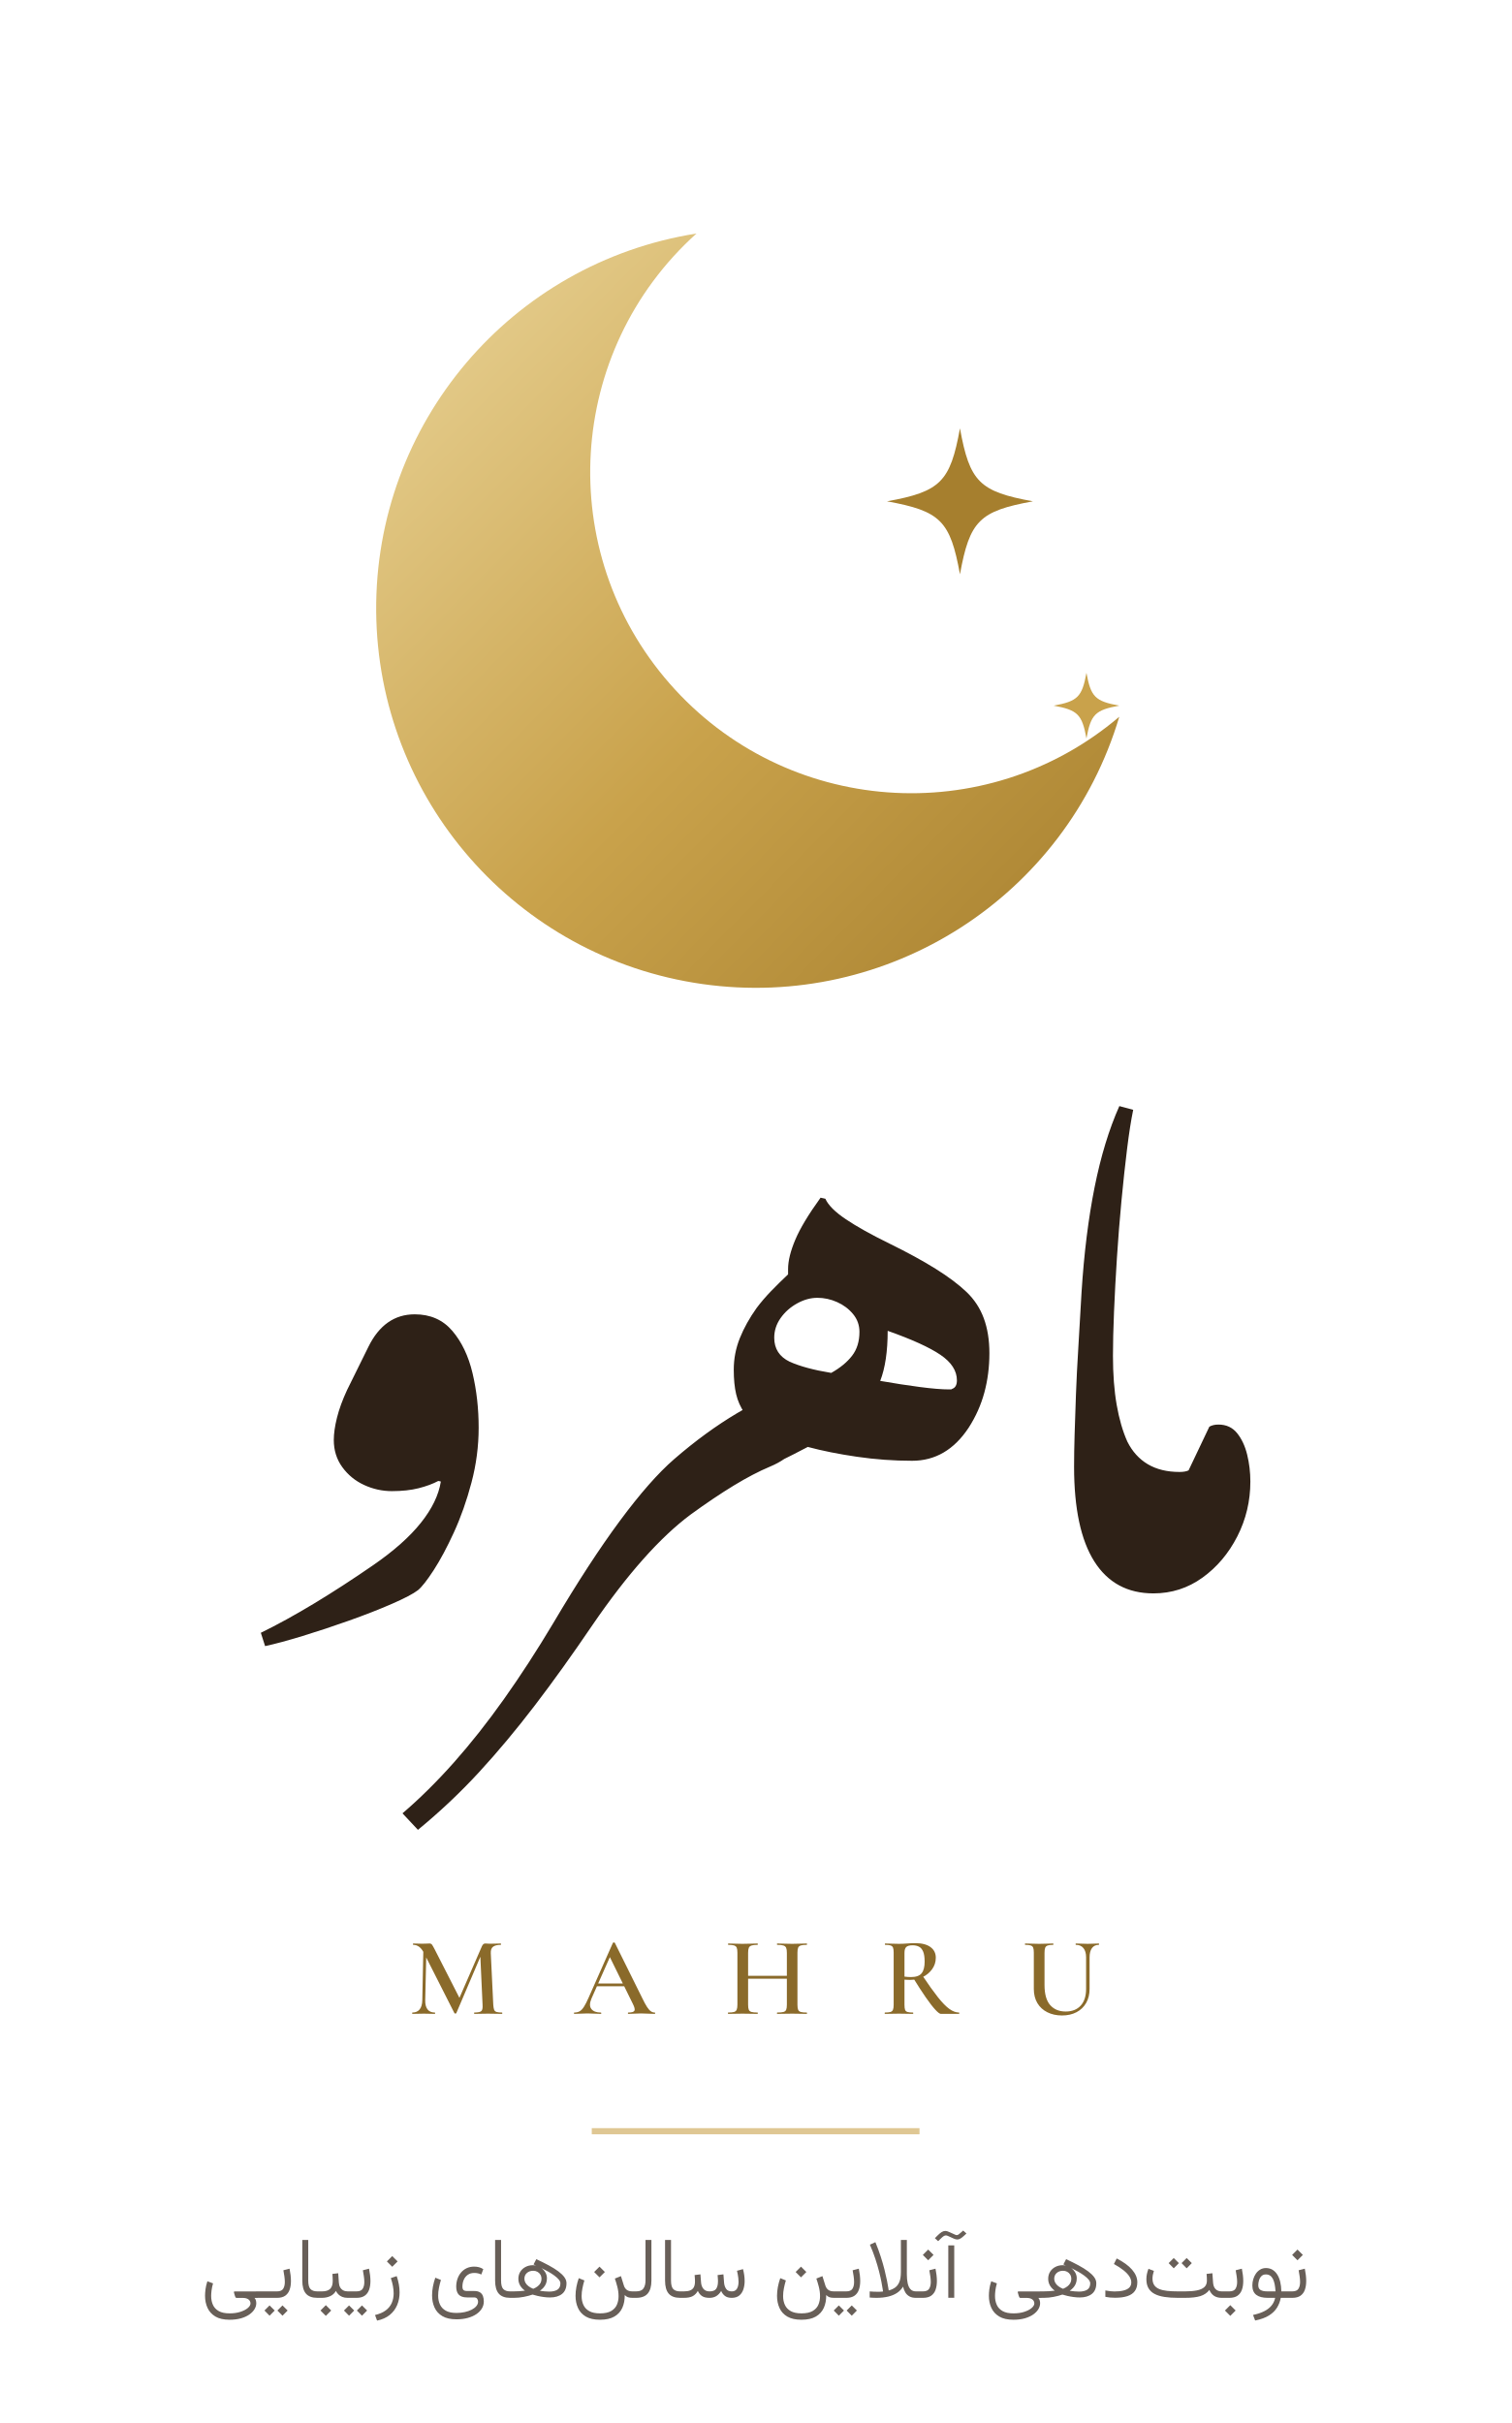
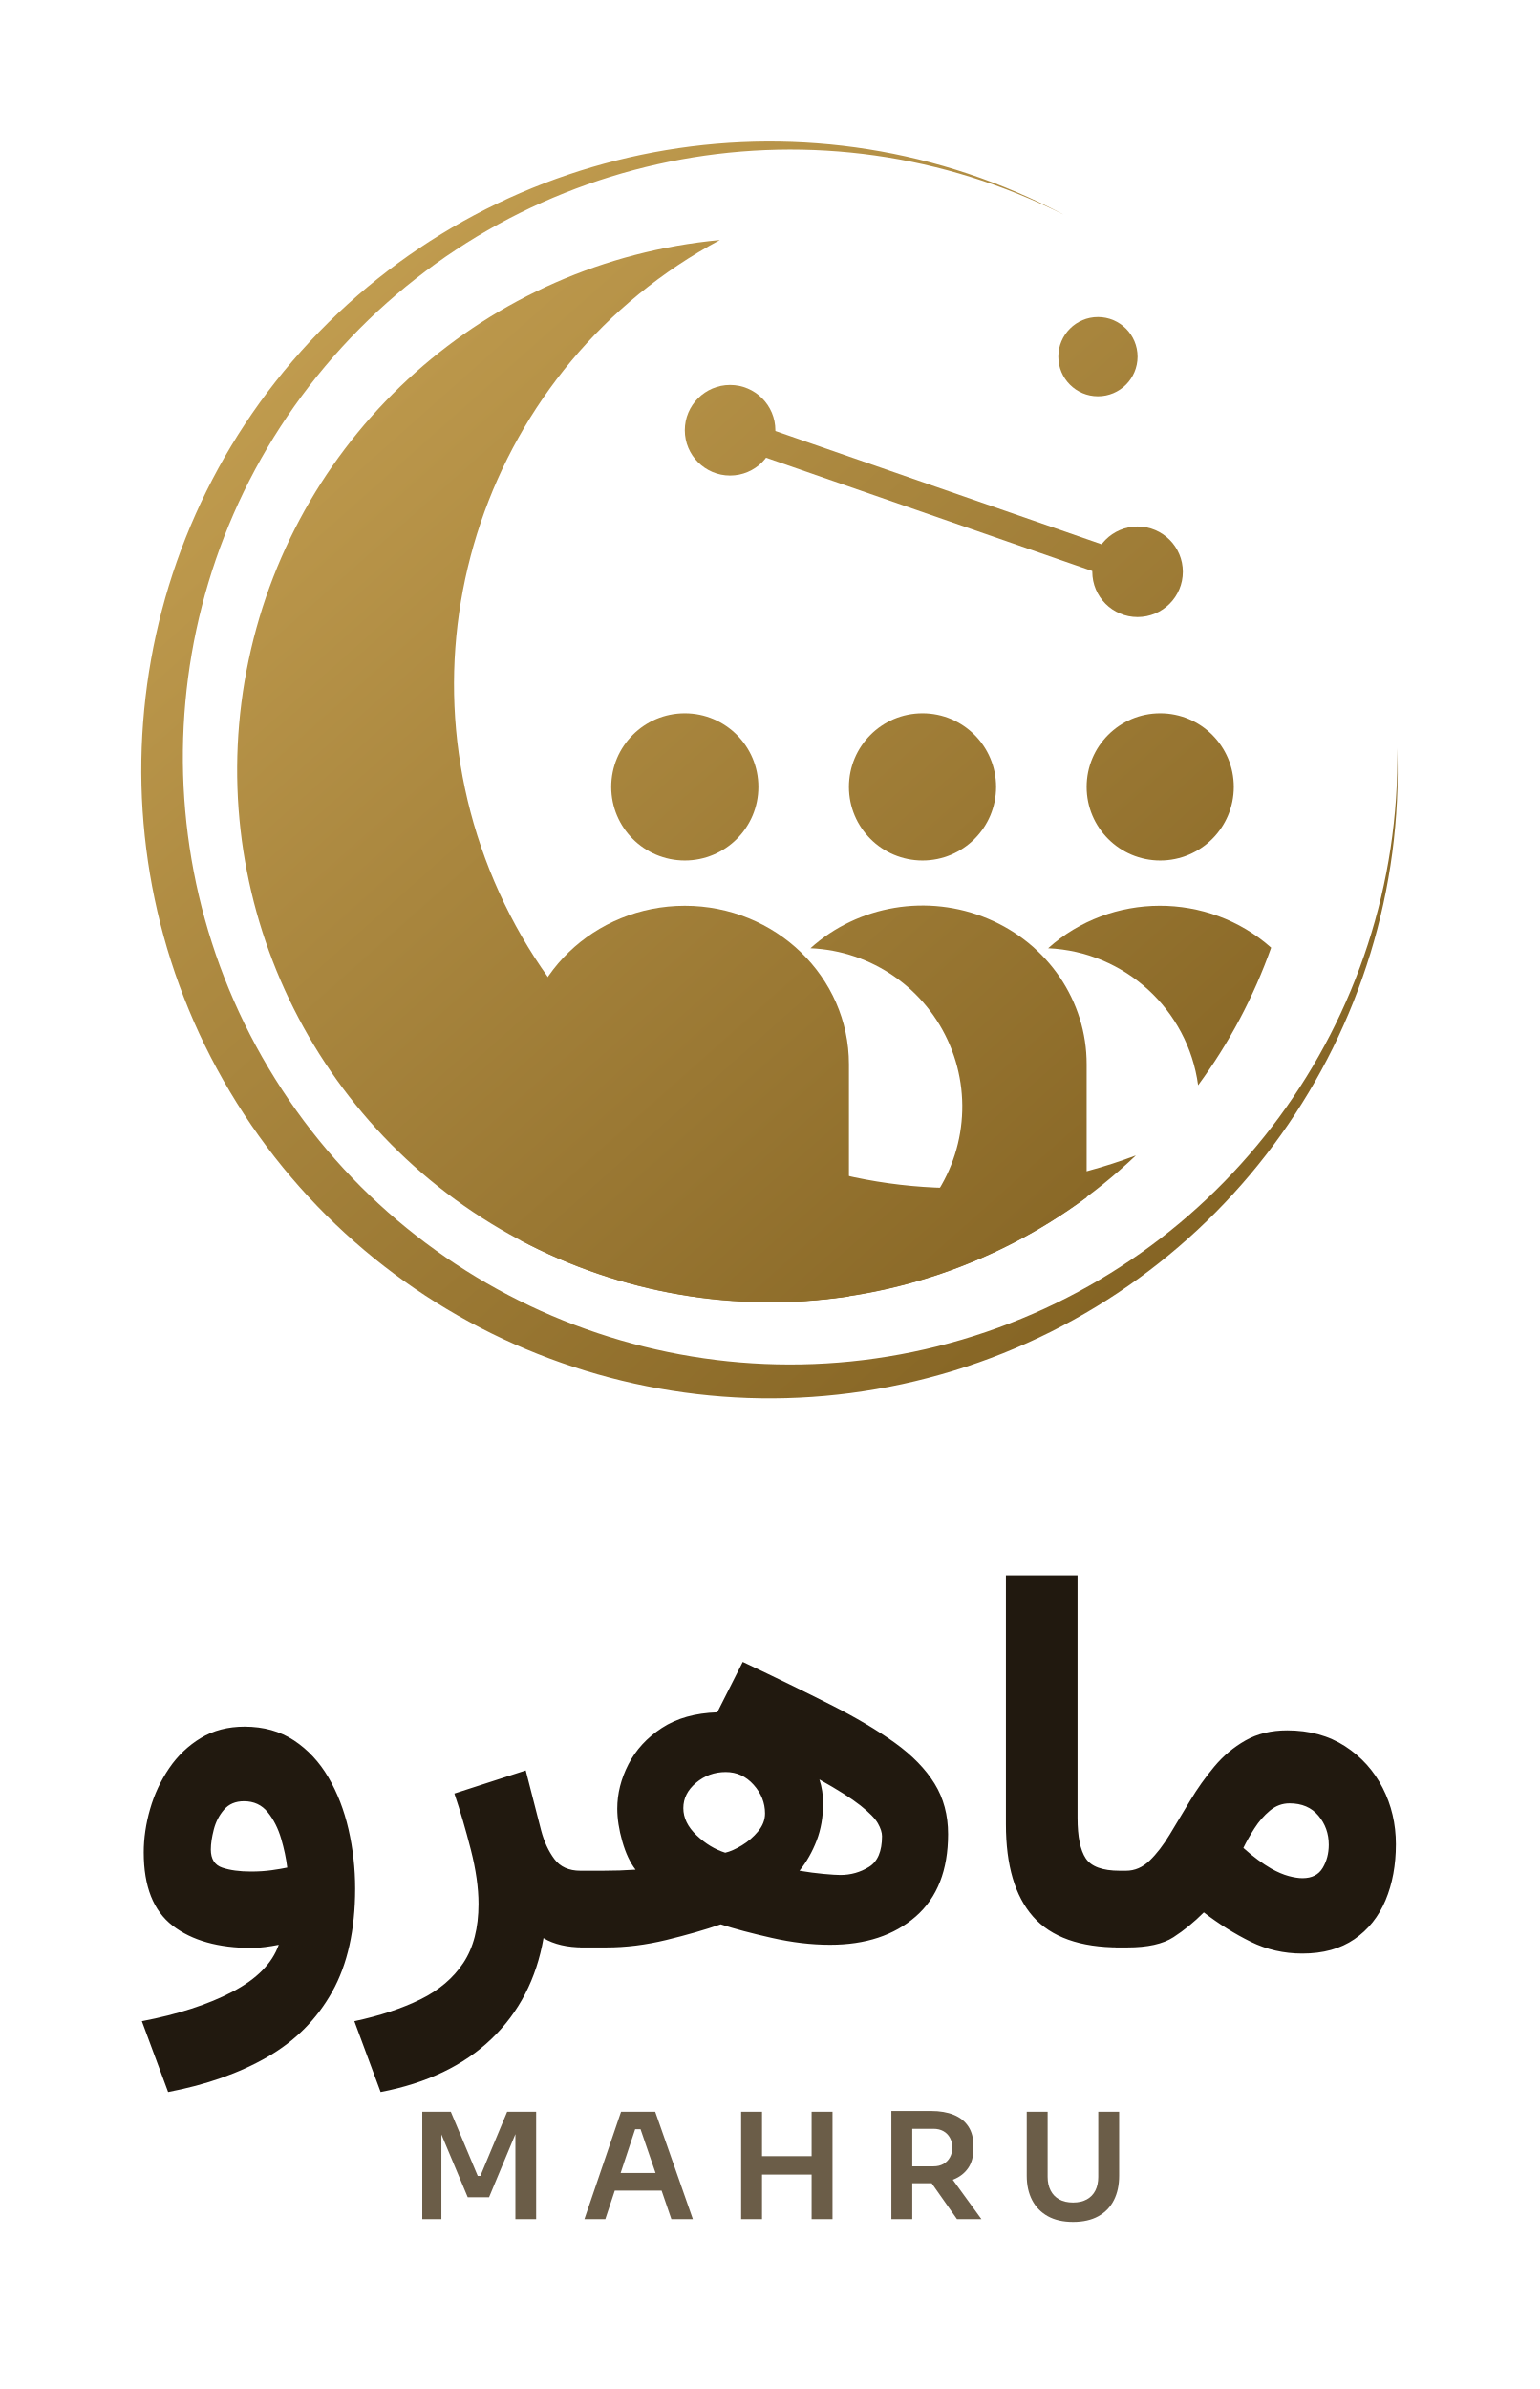
- <svg xmlns="http://www.w3.org/2000/svg" viewBox="0 0 295.03 473.17" width="295" height="473" role="img" aria-label="ماهرو">
+ <svg xmlns="http://www.w3.org/2000/svg" viewBox="0 0 272 422" width="272" height="422" role="img" aria-label="ماهرو">
  <defs>
-     <linearGradient id="mahru-gold" x1="0" y1="0" x2="1" y2="1">
-       <stop offset="0" stop-color="#EBD69B" />
-       <stop offset="0.55" stop-color="#C9A24B" />
-       <stop offset="1" stop-color="#A67F2E" />
+     <linearGradient id="mahru-gold" gradientUnits="userSpaceOnUse" x1="160" y1="145" x2="360" y2="370">
+       <stop offset="0" stop-color="#C9A455" />
+       <stop offset="1" stop-color="#7A5A1C" />
    </linearGradient>
  </defs>
-   <g transform="translate(52.52 20) scale(0.95)">
-     <path d="M87.835 26.954 A78.000 78.000 0 1 0 174.749 126.284 A66.000 66.000 0 0 1 87.835 26.954 Z" fill="url(#mahru-gold)" />
-     <path d="M142.000 67.000 C144.000 78.000 146.000 80.000 157.000 82.000 C146.000 84.000 144.000 86.000 142.000 97.000 C140.000 86.000 138.000 84.000 127.000 82.000 C138.000 80.000 140.000 78.000 142.000 67.000 Z" fill="#A67F2E" />
-     <path d="M168.000 117.250 C168.900 122.200 169.800 123.100 174.750 124.000 C169.800 124.900 168.900 125.800 168.000 130.750 C167.100 125.800 166.200 124.900 161.250 124.000 C166.200 123.100 167.100 122.200 168.000 117.250 Z" fill="#C9A24B" />
+   <g transform="translate(-120.00 -120.00)">
+     <g id="crescent" fill="url(#mahru-gold)">
+       <path id="crescent-outer" d="M308.1 158A111 111 0 1 0 366.9 252.1A107.3 107.3 0 1 1 308.1 158Z" />
+       <path id="crescent-inner" d="M247.2 162.4A94 94 0 1 0 320.7 324.1A89 89 0 0 1 247.2 162.4Z" />
+     </g>
+     <g id="figures" fill="url(#mahru-gold)">
+       <g id="heads">
+         <circle cx="241" cy="259" r="13" />
+         <circle cx="283" cy="259" r="13" />
+         <circle cx="325" cy="259" r="13" />
+       </g>
+       <g id="shoulders">
+         <path d="M212 308A29 28 0 0 1 270 308V349A94 94 0 0 1 212 339.1Z" />
+         <path d="M263.2 287.5A29 28 0 0 1 312 308V331.5A94 94 0 0 1 254 350V342.3A28 28 0 1 0 263.2 287.5Z" />
+         <path d="M305.2 287.5A29 28 0 0 1 344.6 287.4A94 94 0 0 1 331.7 311.7A28 28 0 0 0 305.2 287.5Z" />
+       </g>
+     </g>
+     <g id="constellation">
+       <line id="constellation-link" x1="249" y1="196" x2="321" y2="221" stroke="url(#mahru-gold)" stroke-width="5" stroke-linecap="round" />
+       <g id="stars" fill="url(#mahru-gold)">
+         <circle cx="249" cy="196" r="8" />
+         <circle cx="321" cy="221" r="8" />
+         <circle cx="314" cy="183" r="7" />
+       </g>
+     </g>
  </g>
-   <path transform="translate(49.96 311.16)" d="M1.768 10.296 0.936 7.696Q5.824 5.304 11.336 1.976Q16.848 -1.352 22.88 -5.512Q28.912 -9.672 32.188 -13.78Q35.464 -17.888 36.088 -21.84Q35.984 -21.84 35.88 -21.892Q35.776 -21.944 35.568 -21.944Q34.008 -21.112 31.772 -20.54Q29.536 -19.968 26.52 -19.968Q23.712 -19.968 21.112 -21.164Q18.512 -22.36 16.848 -24.648Q15.184 -26.936 15.184 -29.952Q15.184 -31.824 15.808 -34.32Q16.432 -36.816 17.784 -39.728L21.944 -48.152Q25.064 -54.496 30.992 -54.496Q35.568 -54.496 38.324 -51.272Q41.08 -48.048 42.276 -43.004Q43.472 -37.96 43.472 -32.344Q43.472 -26.936 42.068 -21.632Q40.664 -16.328 38.636 -11.908Q36.608 -7.488 34.684 -4.524Q32.76 -1.56 31.616 -0.624Q30.264 0.416 26.572 2.028Q22.88 3.64 18.2 5.304Q13.52 6.968 9.1 8.32Q4.68 9.672 1.768 10.296ZM31.616 46.176 28.6 42.952Q33.696 38.584 38.636 33.02Q43.576 27.456 48.412 20.644Q53.248 13.832 58.032 5.824Q65.104 -6.136 71.032 -14.144Q76.96 -22.152 81.64 -26.208Q84.76 -28.912 87.828 -31.148Q90.896 -33.384 93.964 -35.204Q97.032 -37.024 100.048 -38.376Q100.568 -38.272 101.192 -38.168Q101.816 -38.064 102.336 -37.856Q104.208 -37.856 105.508 -36.816Q106.808 -35.776 106.808 -32.76Q106.808 -30.16 105.196 -28.132Q103.584 -26.104 100.36 -24.752Q97.136 -23.4 93.288 -21.06Q89.44 -18.72 84.864 -15.392Q75.92 -8.736 65.728 6.136Q59.8 14.872 54.392 21.944Q48.984 29.016 43.524 34.944Q38.064 40.872 31.616 46.176ZM95.888 -24.232Q93.704 -24.232 92.612 -25.532Q91.52 -26.832 91.52 -28.288Q91.52 -30.68 92.768 -32.448Q94.016 -34.216 95.368 -35.256Q94.224 -36.92 93.756 -38.896Q93.288 -40.872 93.288 -43.68Q93.288 -46.904 94.484 -49.868Q95.68 -52.832 97.76 -55.744Q99.008 -57.408 100.568 -59.02Q102.128 -60.632 103.896 -62.296Q103.896 -62.504 103.896 -62.816Q103.896 -63.128 103.896 -63.336Q103.896 -65.728 105.3 -69.056Q106.704 -72.384 110.24 -77.272L111.176 -77.064Q112.008 -75.192 115.18 -73.06Q118.352 -70.928 123.656 -68.328Q128.96 -65.728 132.704 -63.388Q136.448 -61.048 138.736 -58.864Q141.024 -56.68 142.116 -53.716Q143.208 -50.752 143.208 -46.904Q143.208 -42.848 142.22 -39.208Q141.232 -35.568 139.152 -32.344Q134.888 -25.896 128.128 -25.896Q122.72 -25.896 117.364 -26.676Q112.008 -27.456 107.744 -28.6Q106.392 -27.872 105.04 -27.196Q103.688 -26.52 102.232 -25.792Q101.192 -25.272 99.528 -24.752Q97.864 -24.232 95.888 -24.232ZM112.32 -43.056Q114.92 -44.512 116.376 -46.384Q117.832 -48.256 117.832 -51.064Q117.832 -53.04 116.584 -54.548Q115.336 -56.056 113.464 -56.888Q111.592 -57.72 109.616 -57.72Q107.64 -57.72 105.664 -56.628Q103.688 -55.536 102.44 -53.768Q101.192 -52.0 101.192 -49.92Q101.192 -46.696 104.208 -45.24Q107.224 -43.888 112.32 -43.056ZM135.304 -39.832Q135.512 -39.832 135.668 -39.832Q135.824 -39.832 135.928 -39.936Q136.864 -40.248 136.864 -41.6Q136.864 -44.408 133.64 -46.592Q130.416 -48.776 123.344 -51.272Q123.344 -45.24 121.888 -41.496Q126.048 -40.768 129.636 -40.3Q133.224 -39.832 135.304 -39.832ZM175.24 0.0Q167.648 0.0 163.696 -6.24Q159.744 -12.48 159.744 -24.752Q159.744 -27.56 159.848 -31.044Q159.952 -34.528 160.108 -38.792Q160.264 -43.056 160.576 -48.048Q160.888 -53.04 161.2 -58.76Q161.928 -70.2 163.748 -79.3Q165.568 -88.4 168.584 -95.16L171.288 -94.432Q170.664 -91.416 170.092 -86.788Q169.52 -82.16 169.0 -76.7Q168.48 -71.24 168.116 -65.624Q167.752 -60.008 167.544 -55.016Q167.336 -50.024 167.336 -46.384Q167.336 -40.976 168.064 -36.816Q168.792 -32.656 170.144 -29.64Q171.6 -26.728 174.148 -25.22Q176.696 -23.712 180.336 -23.712Q182.832 -23.712 183.872 -21.008Q184.912 -18.304 184.912 -13.312Q184.912 -8.528 183.56 -5.564Q182.208 -2.6 179.972 -1.3Q177.736 0.0 175.24 0.0ZM175.24 0.0Q173.056 0.0 171.808 -2.496Q170.56 -4.992 170.56 -10.504Q170.56 -16.328 173.004 -20.02Q175.448 -23.712 180.336 -23.712Q181.48 -23.712 182.104 -24.024L186.16 -32.552Q186.888 -32.968 187.928 -32.968Q190.216 -32.968 191.568 -31.304Q192.92 -29.64 193.544 -27.092Q194.168 -24.544 194.168 -21.84Q194.168 -16.12 191.62 -11.128Q189.072 -6.136 184.808 -3.068Q180.544 0.0 175.24 0.0Z" fill="#2E2117" />
-   <path transform="translate(79.83 393.28)" d="M2.596 -2.662 2.816 -13.244 3.41 -13.2 3.168 -2.662Q3.146 -1.496 3.619 -0.88Q4.092 -0.264 5.038 -0.264Q5.104 -0.264 5.104 -0.132Q5.104 0.0 5.038 0.0Q4.554 0.0 4.048 -0.022Q3.542 -0.044 2.904 -0.044Q2.244 -0.044 1.705 -0.022Q1.166 0.0 0.682 0.0Q0.616 0.0 0.616 -0.132Q0.616 -0.264 0.682 -0.264Q1.584 -0.264 2.079 -0.88Q2.574 -1.496 2.596 -2.662ZM18.172 -0.264Q18.216 -0.264 18.216 -0.132Q18.216 0.0 18.172 0.0Q17.6 0.0 16.896 -0.022Q16.192 -0.044 15.422 -0.044Q14.652 -0.044 13.981 -0.022Q13.31 0.0 12.76 0.0Q12.716 0.0 12.716 -0.132Q12.716 -0.264 12.76 -0.264Q13.816 -0.264 14.124 -0.55Q14.432 -0.836 14.366 -1.782L13.904 -11.836L14.872 -13.354L9.24 -0.154Q9.218 -0.066 9.064 -0.066Q8.91 -0.066 8.866 -0.154L2.904 -11.924Q2.112 -13.486 0.836 -13.486Q0.77 -13.486 0.77 -13.618Q0.77 -13.75 0.836 -13.75Q1.254 -13.75 1.727 -13.728Q2.2 -13.706 2.53 -13.706Q3.014 -13.706 3.399 -13.728Q3.784 -13.75 4.004 -13.75Q4.312 -13.75 4.477 -13.541Q4.642 -13.332 5.016 -12.606L9.966 -2.904L9.02 -1.232L14.234 -13.2Q14.366 -13.486 14.52 -13.618Q14.674 -13.75 14.894 -13.75Q15.092 -13.75 15.323 -13.728Q15.554 -13.706 15.884 -13.706Q16.544 -13.706 17.006 -13.728Q17.468 -13.75 17.908 -13.75Q17.974 -13.75 17.974 -13.618Q17.974 -13.486 17.908 -13.486Q16.896 -13.486 16.412 -13.112Q15.928 -12.738 15.972 -11.836L16.456 -1.782Q16.5 -1.144 16.621 -0.814Q16.742 -0.484 17.105 -0.374Q17.468 -0.264 18.172 -0.264ZM36.278 -5.39 36.564 -5.94H42.724L42.878 -5.39ZM47.982 -0.264Q48.07 -0.264 48.07 -0.132Q48.07 0.0 47.982 0.0Q47.322 0.0 46.629 -0.044Q45.936 -0.088 45.298 -0.088Q44.572 -0.088 44.033 -0.044Q43.494 0.0 42.834 0.0Q42.746 0.0 42.746 -0.132Q42.746 -0.264 42.834 -0.264Q43.824 -0.264 44.022 -0.616Q44.22 -0.968 43.692 -2.002L39.094 -11.352L39.996 -12.826L35.64 -3.014Q35.068 -1.672 35.607 -0.968Q36.146 -0.264 37.444 -0.264Q37.554 -0.264 37.554 -0.132Q37.554 0.0 37.444 0.0Q36.784 0.0 36.234 -0.044Q35.684 -0.088 34.848 -0.088Q34.012 -0.088 33.517 -0.044Q33.022 0.0 32.296 0.0Q32.208 0.0 32.208 -0.132Q32.208 -0.264 32.296 -0.264Q32.89 -0.264 33.319 -0.506Q33.748 -0.748 34.166 -1.397Q34.584 -2.046 35.09 -3.212L39.82 -13.882Q39.864 -13.948 40.018 -13.948Q40.172 -13.948 40.194 -13.882L45.584 -3.014Q46.09 -1.958 46.486 -1.353Q46.882 -0.748 47.234 -0.506Q47.586 -0.264 47.982 -0.264ZM73.788 -11.924Q73.788 -12.562 73.656 -12.892Q73.524 -13.222 73.128 -13.354Q72.732 -13.486 71.918 -13.486Q71.852 -13.486 71.852 -13.618Q71.852 -13.75 71.918 -13.75Q72.468 -13.75 73.183 -13.717Q73.898 -13.684 74.844 -13.684Q75.614 -13.684 76.362 -13.717Q77.11 -13.75 77.66 -13.75Q77.726 -13.75 77.726 -13.618Q77.726 -13.486 77.66 -13.486Q76.89 -13.486 76.505 -13.365Q76.12 -13.244 75.988 -12.925Q75.856 -12.606 75.856 -11.968V-1.782Q75.856 -1.144 75.988 -0.814Q76.12 -0.484 76.505 -0.374Q76.89 -0.264 77.66 -0.264Q77.726 -0.264 77.726 -0.132Q77.726 0.0 77.66 0.0Q77.11 0.0 76.362 -0.022Q75.614 -0.044 74.844 -0.044Q73.898 -0.044 73.183 -0.022Q72.468 0.0 71.918 0.0Q71.852 0.0 71.852 -0.132Q71.852 -0.264 71.918 -0.264Q72.732 -0.264 73.128 -0.374Q73.524 -0.484 73.656 -0.814Q73.788 -1.144 73.788 -1.782ZM65.098 -6.864V-7.436H74.734V-6.864ZM64.13 -1.782V-11.968Q64.13 -12.606 63.998 -12.925Q63.866 -13.244 63.492 -13.365Q63.118 -13.486 62.348 -13.486Q62.304 -13.486 62.304 -13.618Q62.304 -13.75 62.348 -13.75Q62.92 -13.75 63.624 -13.717Q64.328 -13.684 65.098 -13.684Q66.044 -13.684 66.77 -13.717Q67.496 -13.75 68.068 -13.75Q68.112 -13.75 68.112 -13.618Q68.112 -13.486 68.068 -13.486Q67.276 -13.486 66.88 -13.354Q66.484 -13.222 66.352 -12.892Q66.22 -12.562 66.22 -11.924V-1.782Q66.22 -1.144 66.352 -0.814Q66.484 -0.484 66.891 -0.374Q67.298 -0.264 68.068 -0.264Q68.112 -0.264 68.112 -0.132Q68.112 0.0 68.068 0.0Q67.474 0.0 66.759 -0.022Q66.044 -0.044 65.098 -0.044Q64.328 -0.044 63.602 -0.022Q62.876 0.0 62.326 0.0Q62.282 0.0 62.282 -0.132Q62.282 -0.264 62.326 -0.264Q63.096 -0.264 63.47 -0.374Q63.844 -0.484 63.987 -0.814Q64.13 -1.144 64.13 -1.782ZM103.862 0.0Q103.532 0.0 102.762 -0.836Q101.992 -1.672 100.903 -3.245Q99.814 -4.818 98.472 -6.996L100.232 -7.524Q102.014 -4.862 103.279 -3.267Q104.544 -1.672 105.523 -0.968Q106.502 -0.264 107.404 -0.264Q107.448 -0.264 107.448 -0.132Q107.448 0.0 107.404 0.0Q106.018 0.0 105.149 0.0Q104.28 0.0 103.862 0.0ZM98.868 -13.816Q100.782 -13.816 101.827 -13.057Q102.872 -12.298 102.872 -10.978Q102.872 -9.724 102.157 -8.734Q101.442 -7.744 100.309 -7.194Q99.176 -6.644 97.878 -6.644Q97.614 -6.644 97.306 -6.655Q96.998 -6.666 96.756 -6.688V-1.782Q96.756 -1.144 96.866 -0.814Q96.976 -0.484 97.339 -0.374Q97.702 -0.264 98.406 -0.264Q98.472 -0.264 98.472 -0.132Q98.472 0.0 98.406 0.0Q97.856 0.0 97.174 -0.022Q96.492 -0.044 95.678 -0.044Q94.908 -0.044 94.204 -0.022Q93.5 0.0 92.95 0.0Q92.884 0.0 92.884 -0.132Q92.884 -0.264 92.95 -0.264Q93.676 -0.264 94.028 -0.374Q94.38 -0.484 94.512 -0.814Q94.644 -1.144 94.644 -1.782V-11.968Q94.644 -12.606 94.523 -12.925Q94.402 -13.244 94.05 -13.365Q93.698 -13.486 92.972 -13.486Q92.928 -13.486 92.928 -13.618Q92.928 -13.75 92.972 -13.75Q93.522 -13.75 94.215 -13.717Q94.908 -13.684 95.678 -13.684Q96.382 -13.684 97.262 -13.75Q98.142 -13.816 98.868 -13.816ZM100.694 -10.208Q100.694 -11.484 100.397 -12.177Q100.1 -12.87 99.572 -13.134Q99.044 -13.398 98.34 -13.398Q97.482 -13.398 97.119 -13.079Q96.756 -12.76 96.756 -11.924V-7.282Q97.064 -7.238 97.416 -7.216Q97.768 -7.194 98.032 -7.194Q99.506 -7.194 100.1 -7.931Q100.694 -8.668 100.694 -10.208ZM132.22 -11.066Q132.22 -12.21 131.703 -12.848Q131.186 -13.486 130.218 -13.486Q130.174 -13.486 130.174 -13.618Q130.174 -13.75 130.218 -13.75Q130.768 -13.75 131.329 -13.717Q131.89 -13.684 132.55 -13.684Q133.122 -13.684 133.683 -13.717Q134.244 -13.75 134.706 -13.75Q134.75 -13.75 134.75 -13.618Q134.75 -13.486 134.706 -13.486Q133.826 -13.486 133.364 -12.848Q132.902 -12.21 132.902 -11.066V-4.906Q132.902 -3.3 132.231 -2.134Q131.56 -0.968 130.35 -0.33Q129.14 0.308 127.512 0.308Q125.906 0.308 124.652 -0.319Q123.398 -0.946 122.705 -2.112Q122.012 -3.278 122.012 -4.884V-11.968Q122.012 -12.606 121.891 -12.925Q121.77 -13.244 121.407 -13.365Q121.044 -13.486 120.34 -13.486Q120.274 -13.486 120.274 -13.618Q120.274 -13.75 120.34 -13.75Q120.89 -13.75 121.583 -13.717Q122.276 -13.684 123.046 -13.684Q123.86 -13.684 124.542 -13.717Q125.224 -13.75 125.774 -13.75Q125.84 -13.75 125.84 -13.618Q125.84 -13.486 125.774 -13.486Q125.048 -13.486 124.696 -13.354Q124.344 -13.222 124.223 -12.892Q124.102 -12.562 124.102 -11.924V-5.654Q124.102 -2.97 125.213 -1.716Q126.324 -0.462 128.238 -0.462Q130.108 -0.462 131.164 -1.617Q132.22 -2.772 132.22 -4.884Z" fill="#8A6A2A" />
-   <rect x="115.52" y="415.59" width="64" height="1.2" fill="#C9A24B" opacity="0.6" />
-   <path transform="translate(39.13 448.73)" d="M5.661 4.275Q6.931 4.275 7.906 3.993Q8.882 3.71 9.542 3.241Q10.202 2.772 10.538 2.204Q10.874 1.635 10.874 1.071Q10.874 0.789 10.808 0.523Q10.741 0.257 10.534 0.008H11.14V-1.253H6.674Q6.583 -1.253 6.537 -1.204Q6.491 -1.154 6.508 -1.087L6.699 -0.407Q6.749 -0.216 6.819 -0.104Q6.89 0.008 7.031 0.008H8.185Q8.957 0.008 9.351 0.307Q9.745 0.606 9.745 1.096Q9.745 1.527 9.23 1.976Q8.716 2.424 7.794 2.727Q6.873 3.03 5.661 3.03Q4.333 3.03 3.544 2.582Q2.756 2.133 2.411 1.365Q2.067 0.598 2.067 -0.365Q2.067 -0.822 2.142 -1.44Q2.216 -2.059 2.432 -2.831L1.328 -3.237Q1.046 -2.366 0.959 -1.66Q0.872 -0.955 0.872 -0.398Q0.872 0.905 1.357 1.963Q1.843 3.021 2.893 3.648Q3.943 4.275 5.661 4.275ZM10.808 -1.262V0.0H13.763V-1.262ZM15.996 1.478 15 2.474 15.996 3.486 17.0 2.474ZM13.472 1.478 12.476 2.474 13.472 3.486 14.477 2.474ZM14.933 0.0Q15.938 0.0 16.531 -0.419Q17.125 -0.838 17.386 -1.581Q17.647 -2.324 17.647 -3.295Q17.647 -3.843 17.573 -4.462Q17.498 -5.08 17.374 -5.694L16.17 -5.387Q16.278 -4.798 16.365 -4.2Q16.452 -3.603 16.452 -3.088Q16.452 -2.274 16.128 -1.768Q15.805 -1.262 14.917 -1.262H13.58V0.0ZM19.864 -11.306V-3.37Q19.864 -1.644 20.578 -0.822Q21.292 0.0 22.811 0.0H23.093V-1.262H22.811Q21.906 -1.262 21.466 -1.714Q21.026 -2.167 21.026 -3.37V-11.306ZM22.752 -1.262V0.0H23.151V-1.262ZM24.462 1.428 23.417 2.474 24.462 3.52 25.508 2.474ZM25.741 -4.673Q25.766 -4.358 25.786 -4.022Q25.807 -3.686 25.807 -3.312Q25.807 -2.241 25.297 -1.751Q24.786 -1.262 23.715 -1.262H22.927V0.0H23.715Q24.579 0.0 25.305 -0.328Q26.031 -0.656 26.43 -1.353Q26.604 -0.988 26.907 -0.681Q27.21 -0.374 27.658 -0.187Q28.106 0.0 28.721 0.0H28.986V-1.262H28.737Q28.231 -1.262 27.857 -1.461Q27.484 -1.66 27.26 -2.046Q27.036 -2.432 27.002 -2.997L26.878 -4.806ZM28.638 -1.262V0.0H29.302V-1.262ZM31.518 1.478 30.522 2.474 31.518 3.486 32.522 2.474ZM28.995 1.478 27.999 2.474 28.995 3.486 29.999 2.474ZM30.456 0.0Q31.46 0.0 32.053 -0.419Q32.647 -0.838 32.908 -1.581Q33.17 -2.324 33.17 -3.295Q33.17 -3.843 33.095 -4.462Q33.021 -5.08 32.896 -5.694L31.692 -5.387Q31.8 -4.798 31.887 -4.2Q31.975 -3.603 31.975 -3.088Q31.975 -2.274 31.651 -1.768Q31.327 -1.262 30.439 -1.262H29.103V0.0ZM37.428 -8.16 36.382 -7.114 37.428 -6.068 38.474 -7.114ZM34.465 4.441Q35.959 4.134 36.934 3.341Q37.91 2.548 38.387 1.411Q38.864 0.274 38.864 -1.079Q38.864 -1.834 38.719 -2.631Q38.574 -3.428 38.3 -4.242L37.154 -3.86Q37.42 -3.071 37.561 -2.32Q37.702 -1.569 37.702 -0.88Q37.702 0.158 37.329 1.004Q36.955 1.851 36.158 2.449Q35.361 3.046 34.066 3.354ZM49.979 4.192Q51.208 4.192 52.191 3.918Q53.175 3.644 53.872 3.167Q54.569 2.689 54.939 2.063Q55.308 1.436 55.308 0.714Q55.308 0.108 55.138 -0.353Q54.968 -0.813 54.557 -1.075Q54.146 -1.336 53.424 -1.336H52.046Q51.54 -1.336 51.336 -1.531Q51.133 -1.727 51.133 -2.2Q51.133 -2.938 51.403 -3.544Q51.672 -4.15 52.191 -4.507Q52.71 -4.864 53.457 -4.864Q53.822 -4.864 54.158 -4.79Q54.495 -4.715 54.818 -4.557L55.208 -5.603Q54.777 -5.885 54.329 -5.993Q53.88 -6.101 53.449 -6.101Q52.619 -6.101 51.967 -5.794Q51.315 -5.487 50.859 -4.943Q50.402 -4.399 50.162 -3.694Q49.921 -2.988 49.921 -2.2Q49.921 -1.727 50.029 -1.336Q50.137 -0.946 50.377 -0.668Q50.618 -0.39 51.025 -0.237Q51.432 -0.083 52.021 -0.083H53.366Q53.839 -0.083 54.013 0.174Q54.188 0.432 54.188 0.747Q54.188 1.204 53.855 1.606Q53.523 2.009 52.942 2.308Q52.361 2.606 51.598 2.777Q50.834 2.947 49.979 2.947Q48.667 2.947 47.883 2.507Q47.099 2.067 46.746 1.303Q46.393 0.54 46.393 -0.432Q46.393 -1.179 46.551 -1.963Q46.708 -2.748 46.933 -3.495L45.837 -3.935Q45.538 -3.088 45.372 -2.204Q45.206 -1.32 45.206 -0.481Q45.206 0.838 45.688 1.897Q46.169 2.955 47.219 3.573Q48.269 4.192 49.979 4.192ZM57.516 -11.306V-3.37Q57.516 -1.644 58.23 -0.822Q58.944 0.0 60.463 0.0H60.745V-1.262H60.463Q59.558 -1.262 59.118 -1.714Q58.678 -2.167 58.678 -3.37V-11.306ZM63.235 -3.71Q63.235 -4.424 63.721 -4.856Q64.207 -5.288 64.97 -5.288Q65.394 -5.288 65.759 -5.097Q66.124 -4.906 66.348 -4.549Q66.572 -4.192 66.572 -3.686Q66.572 -3.254 66.377 -2.893Q66.182 -2.532 65.825 -2.254Q65.468 -1.976 64.962 -1.768Q64.447 -1.967 64.057 -2.262Q63.667 -2.557 63.451 -2.93Q63.235 -3.304 63.235 -3.71ZM65.02 -6.524Q65.734 -6.217 66.477 -5.86Q67.22 -5.503 67.896 -5.117Q68.573 -4.731 69.108 -4.337Q69.644 -3.943 69.955 -3.561Q70.266 -3.179 70.266 -2.839Q70.266 -1.976 69.689 -1.598Q69.112 -1.22 68.083 -1.22Q67.66 -1.22 67.191 -1.266Q66.722 -1.312 66.257 -1.378Q66.672 -1.668 66.979 -2.013Q67.286 -2.357 67.46 -2.802Q67.635 -3.246 67.635 -3.818Q67.635 -4.507 67.253 -5.084Q66.871 -5.661 66.24 -6.018Q65.609 -6.375 64.887 -6.375Q64.115 -6.375 63.472 -6.047Q62.829 -5.719 62.443 -5.117Q62.057 -4.516 62.057 -3.694Q62.057 -3.229 62.214 -2.806Q62.372 -2.382 62.663 -2.03Q62.953 -1.677 63.343 -1.403Q62.762 -1.336 62.264 -1.299Q61.766 -1.262 61.127 -1.262H60.413V0.0H61.235Q62.14 0.0 63.123 -0.191Q64.107 -0.382 64.829 -0.639Q65.244 -0.506 65.821 -0.374Q66.398 -0.241 67.029 -0.158Q67.66 -0.075 68.232 -0.075Q69.71 -0.075 70.582 -0.764Q71.453 -1.453 71.453 -2.864Q71.453 -3.47 71.038 -4.038Q70.623 -4.607 69.855 -5.18Q69.087 -5.752 68.0 -6.338Q66.913 -6.923 65.56 -7.554ZM77.903 -6.093 76.857 -5.047 77.903 -4.001 78.949 -5.047ZM77.994 3.03Q76.683 3.03 75.898 2.59Q75.114 2.15 74.761 1.386Q74.408 0.623 74.408 -0.349Q74.408 -1.096 74.566 -1.88Q74.724 -2.665 74.948 -3.403L73.852 -3.843Q73.553 -3.005 73.387 -2.121Q73.221 -1.237 73.221 -0.398Q73.221 0.921 73.703 1.984Q74.184 3.046 75.234 3.661Q76.284 4.275 77.994 4.275Q79.729 4.275 80.8 3.656Q81.871 3.038 82.36 1.942Q82.85 0.847 82.825 -0.556Q83.107 -0.249 83.448 -0.125Q83.788 0.0 84.353 0.0H84.701V-1.262H84.328Q83.622 -1.262 83.219 -1.569Q82.817 -1.876 82.651 -2.432L82.086 -4.242L80.899 -3.769Q81.14 -3.096 81.381 -2.171Q81.622 -1.245 81.622 -0.315Q81.622 0.581 81.298 1.341Q80.974 2.1 80.186 2.565Q79.397 3.03 77.994 3.03ZM84.369 -1.262V0.0H85.033Q86.61 0.0 87.324 -0.851Q88.038 -1.702 88.038 -3.37V-11.306H86.884V-3.362Q86.884 -2.44 86.494 -1.851Q86.104 -1.262 85.042 -1.262ZM90.703 -11.306V-3.37Q90.703 -1.644 91.417 -0.822Q92.13 0.0 93.649 0.0H93.932V-1.262H93.649Q92.745 -1.262 92.305 -1.714Q91.865 -2.167 91.865 -3.37V-11.306ZM99.385 0.0Q100.141 0.0 100.697 -0.336Q101.253 -0.672 101.66 -1.345Q101.917 -0.739 102.403 -0.369Q102.888 0.0 103.735 0.0Q104.665 -0.008 105.212 -0.469Q105.76 -0.93 106.001 -1.677Q106.242 -2.424 106.242 -3.279Q106.242 -3.876 106.155 -4.474Q106.067 -5.072 105.926 -5.611L104.748 -5.288Q104.814 -5.03 104.885 -4.665Q104.955 -4.3 105.005 -3.901Q105.055 -3.503 105.055 -3.113Q105.055 -2.623 104.93 -2.2Q104.806 -1.776 104.515 -1.519Q104.225 -1.262 103.727 -1.262Q102.963 -1.262 102.618 -1.768Q102.274 -2.274 102.224 -2.988L102.1 -4.59L100.962 -4.449Q100.987 -4.15 101.004 -3.926Q101.021 -3.702 101.029 -3.532Q101.037 -3.362 101.037 -3.221Q101.037 -2.283 100.688 -1.772Q100.34 -1.262 99.402 -1.262Q98.605 -1.262 98.198 -1.756Q97.792 -2.25 97.733 -2.988L97.609 -4.59L96.472 -4.449Q96.505 -4.15 96.517 -3.926Q96.53 -3.702 96.538 -3.532Q96.546 -3.362 96.546 -3.221Q96.546 -2.49 96.31 -2.063Q96.073 -1.635 95.596 -1.448Q95.119 -1.262 94.38 -1.262H93.6V0.0H94.363Q95.509 0.0 96.119 -0.34Q96.729 -0.681 97.103 -1.361Q97.385 -0.722 97.899 -0.361Q98.414 0.0 99.385 0.0ZM117.249 -6.093 116.203 -5.047 117.249 -4.001 118.294 -5.047ZM117.34 3.03Q116.028 3.03 115.244 2.59Q114.459 2.15 114.107 1.386Q113.754 0.623 113.754 -0.349Q113.754 -1.096 113.912 -1.88Q114.069 -2.665 114.293 -3.403L113.198 -3.843Q112.899 -3.005 112.733 -2.121Q112.567 -1.237 112.567 -0.398Q112.567 0.921 113.048 1.984Q113.53 3.046 114.58 3.661Q115.63 4.275 117.34 4.275Q119.075 4.275 120.146 3.656Q121.216 3.038 121.706 1.942Q122.196 0.847 122.171 -0.556Q122.453 -0.249 122.793 -0.125Q123.134 0.0 123.698 0.0H124.047V-1.262H123.673Q122.968 -1.262 122.565 -1.569Q122.163 -1.876 121.997 -2.432L121.432 -4.242L120.245 -3.769Q120.486 -3.096 120.727 -2.171Q120.967 -1.245 120.967 -0.315Q120.967 0.581 120.644 1.341Q120.32 2.1 119.531 2.565Q118.743 3.03 117.34 3.03ZM123.715 -1.262V0.0H124.968V-1.262ZM126.097 0.0Q127.102 0.0 127.695 -0.419Q128.289 -0.838 128.55 -1.581Q128.812 -2.324 128.812 -3.295Q128.812 -3.843 128.737 -4.462Q128.662 -5.08 128.538 -5.694L127.334 -5.387Q127.442 -4.798 127.529 -4.2Q127.616 -3.603 127.616 -3.088Q127.616 -2.274 127.292 -1.768Q126.969 -1.262 126.081 -1.262H124.744V0.0ZM127.16 1.478 126.164 2.474 127.16 3.486 128.164 2.474ZM124.636 1.478 123.64 2.474 124.636 3.486 125.641 2.474ZM134.373 -1.444Q134.373 -1.444 134.294 -1.955Q134.215 -2.465 134.037 -3.374Q133.858 -4.283 133.56 -5.479Q133.261 -6.674 132.817 -8.056Q132.373 -9.438 131.775 -10.874L130.704 -10.384Q131.318 -8.981 131.758 -7.645Q132.198 -6.309 132.493 -5.151Q132.788 -3.993 132.954 -3.113Q133.12 -2.233 133.194 -1.735Q133.269 -1.237 133.269 -1.237Q133.053 -1.204 132.783 -1.195Q132.514 -1.187 132.124 -1.187Q131.783 -1.187 131.455 -1.204Q131.127 -1.22 130.663 -1.253V-0.058Q130.995 -0.033 131.318 -0.017Q131.642 0.0 131.958 0.0Q133.261 0.0 134.278 -0.245Q135.294 -0.49 136.021 -0.979Q136.747 -1.469 137.179 -2.191Q137.328 -1.544 137.627 -1.05Q137.926 -0.556 138.432 -0.278Q138.938 0.0 139.677 0.0H140.051V-1.262H139.694Q139.03 -1.262 138.64 -1.673Q138.25 -2.083 138.083 -2.839Q137.917 -3.594 137.917 -4.615V-11.306H136.755V-5.055Q136.755 -3.843 136.465 -3.125Q136.174 -2.407 135.639 -2.021Q135.104 -1.635 134.373 -1.444ZM141.072 0.0Q142.076 0.0 142.67 -0.419Q143.263 -0.838 143.525 -1.581Q143.786 -2.324 143.786 -3.295Q143.786 -3.843 143.711 -4.462Q143.637 -5.08 143.512 -5.694L142.309 -5.387Q142.417 -4.798 142.504 -4.2Q142.591 -3.603 142.591 -3.088Q142.591 -2.274 142.267 -1.768Q141.943 -1.262 141.055 -1.262H139.719V0.0ZM142.084 -9.43 141.039 -8.384 142.084 -7.338 143.13 -8.384ZM147.389 -12.318 146.318 -12.8Q146.061 -12.924 145.841 -12.995Q145.621 -13.065 145.405 -13.065Q145.073 -13.065 144.708 -12.841Q144.342 -12.617 143.819 -12.086L143.396 -11.646L144.035 -11.065L144.458 -11.488Q144.824 -11.854 145.069 -12.024Q145.313 -12.194 145.538 -12.194Q145.637 -12.194 145.745 -12.161Q145.853 -12.127 145.986 -12.069L147.057 -11.58Q147.455 -11.397 147.762 -11.397Q148.078 -11.397 148.397 -11.588Q148.717 -11.779 149.148 -12.186L149.555 -12.567L148.916 -13.14L148.542 -12.808Q148.252 -12.551 148.053 -12.401Q147.854 -12.252 147.663 -12.252Q147.521 -12.252 147.389 -12.318ZM147.173 -10.243H146.011V-0.008H147.173ZM158.728 4.275Q159.998 4.275 160.973 3.993Q161.948 3.71 162.608 3.241Q163.268 2.772 163.604 2.204Q163.94 1.635 163.94 1.071Q163.94 0.789 163.874 0.523Q163.808 0.257 163.6 0.008H164.206V-1.253H159.74Q159.649 -1.253 159.603 -1.204Q159.558 -1.154 159.574 -1.087L159.765 -0.407Q159.815 -0.216 159.885 -0.104Q159.956 0.008 160.097 0.008H161.251Q162.023 0.008 162.417 0.307Q162.812 0.606 162.812 1.096Q162.812 1.527 162.297 1.976Q161.782 2.424 160.861 2.727Q159.939 3.03 158.728 3.03Q157.399 3.03 156.611 2.582Q155.822 2.133 155.478 1.365Q155.133 0.598 155.133 -0.365Q155.133 -0.822 155.208 -1.44Q155.283 -2.059 155.499 -2.831L154.395 -3.237Q154.112 -2.366 154.025 -1.66Q153.938 -0.955 153.938 -0.398Q153.938 0.905 154.424 1.963Q154.909 3.021 155.959 3.648Q157.009 4.275 158.728 4.275ZM166.696 -3.71Q166.696 -4.424 167.182 -4.856Q167.667 -5.288 168.431 -5.288Q168.854 -5.288 169.22 -5.097Q169.585 -4.906 169.809 -4.549Q170.033 -4.192 170.033 -3.686Q170.033 -3.254 169.838 -2.893Q169.643 -2.532 169.286 -2.254Q168.929 -1.976 168.423 -1.768Q167.908 -1.967 167.518 -2.262Q167.128 -2.557 166.912 -2.93Q166.696 -3.304 166.696 -3.71ZM168.481 -6.524Q169.195 -6.217 169.938 -5.86Q170.681 -5.503 171.357 -5.117Q172.034 -4.731 172.569 -4.337Q173.104 -3.943 173.416 -3.561Q173.727 -3.179 173.727 -2.839Q173.727 -1.976 173.15 -1.598Q172.573 -1.22 171.544 -1.22Q171.121 -1.22 170.652 -1.266Q170.183 -1.312 169.718 -1.378Q170.133 -1.668 170.44 -2.013Q170.747 -2.357 170.921 -2.802Q171.096 -3.246 171.096 -3.818Q171.096 -4.507 170.714 -5.084Q170.332 -5.661 169.701 -6.018Q169.07 -6.375 168.348 -6.375Q167.576 -6.375 166.933 -6.047Q166.29 -5.719 165.904 -5.117Q165.518 -4.516 165.518 -3.694Q165.518 -3.229 165.675 -2.806Q165.833 -2.382 166.124 -2.03Q166.414 -1.677 166.804 -1.403Q166.223 -1.336 165.725 -1.299Q165.227 -1.262 164.588 -1.262H163.874V0.0H164.696Q165.601 0.0 166.584 -0.191Q167.568 -0.382 168.29 -0.639Q168.705 -0.506 169.282 -0.374Q169.859 -0.241 170.49 -0.158Q171.121 -0.075 171.693 -0.075Q173.171 -0.075 174.042 -0.764Q174.914 -1.453 174.914 -2.864Q174.914 -3.47 174.499 -4.038Q174.084 -4.607 173.316 -5.18Q172.548 -5.752 171.461 -6.338Q170.374 -6.923 169.021 -7.554ZM178.442 -1.245Q178.052 -1.245 177.616 -1.299Q177.18 -1.353 176.682 -1.444V-0.199Q177.105 -0.108 177.583 -0.062Q178.06 -0.017 178.566 -0.017Q180.027 -0.017 180.994 -0.34Q181.961 -0.664 182.443 -1.336Q182.924 -2.009 182.924 -3.046Q182.924 -3.694 182.663 -4.308Q182.401 -4.922 181.891 -5.512Q181.38 -6.101 180.629 -6.645Q179.878 -7.188 178.898 -7.695L178.351 -6.607Q179.471 -5.993 180.227 -5.387Q180.982 -4.781 181.364 -4.192Q181.746 -3.603 181.746 -3.021Q181.746 -2.391 181.351 -2Q180.957 -1.61 180.218 -1.428Q179.479 -1.245 178.442 -1.245ZM192.562 -7.778 191.565 -6.782 192.562 -5.769 193.566 -6.782ZM190.038 -7.778 189.042 -6.782 190.038 -5.769 191.042 -6.782ZM196.446 -4.673Q196.479 -4.375 196.496 -4.03Q196.513 -3.686 196.513 -3.37Q196.513 -2.54 195.994 -2.083Q195.475 -1.627 194.516 -1.444Q193.558 -1.262 192.229 -1.262H190.843Q189.673 -1.262 188.751 -1.361Q187.83 -1.461 187.195 -1.727Q186.56 -1.992 186.224 -2.486Q185.888 -2.98 185.888 -3.785Q185.888 -4.134 185.967 -4.528Q186.045 -4.922 186.162 -5.271L185.099 -5.669Q184.917 -5.196 184.804 -4.69Q184.692 -4.184 184.692 -3.652Q184.692 -2.598 185.099 -1.893Q185.506 -1.187 186.29 -0.772Q187.075 -0.357 188.22 -0.178Q189.366 0.0 190.843 0.0H192.229Q194.164 0.0 195.255 -0.349Q196.347 -0.697 196.994 -1.544Q197.318 -0.78 197.911 -0.39Q198.505 0.0 199.426 0.0H199.708V-1.262H199.426Q198.629 -1.262 198.202 -1.71Q197.774 -2.158 197.716 -2.972L197.583 -4.806ZM199.368 -1.262V0.0H199.767V-1.262ZM201.078 1.428 200.032 2.474 201.078 3.52 202.124 2.474ZM200.896 0.0Q201.9 0.0 202.493 -0.419Q203.087 -0.838 203.348 -1.581Q203.61 -2.324 203.61 -3.295Q203.61 -3.843 203.535 -4.462Q203.46 -5.08 203.336 -5.694L202.132 -5.387Q202.24 -4.798 202.327 -4.2Q202.415 -3.603 202.415 -3.088Q202.415 -2.274 202.091 -1.768Q201.767 -1.262 200.879 -1.262H199.542V0.0ZM208.051 -5.819Q207.412 -5.819 206.914 -5.52Q206.416 -5.221 206.075 -4.727Q205.735 -4.233 205.561 -3.632Q205.386 -3.03 205.386 -2.424Q205.386 -1.179 206.146 -0.589Q206.905 0.0 208.408 0.0H209.844Q209.653 0.888 209.105 1.54Q208.557 2.191 207.661 2.635Q206.764 3.08 205.519 3.337L205.934 4.424Q207.594 4.092 208.628 3.445Q209.661 2.797 210.205 1.913Q210.749 1.029 210.931 0.0H212.168V-1.262H211.047Q211.031 -2.299 210.827 -3.134Q210.624 -3.968 210.234 -4.574Q209.844 -5.18 209.296 -5.499Q208.748 -5.819 208.051 -5.819ZM208.325 -1.262Q207.428 -1.262 206.984 -1.536Q206.54 -1.81 206.54 -2.474Q206.54 -2.897 206.677 -3.387Q206.814 -3.876 207.142 -4.225Q207.47 -4.574 208.034 -4.574Q208.507 -4.574 208.848 -4.345Q209.188 -4.117 209.408 -3.681Q209.628 -3.246 209.748 -2.635Q209.869 -2.025 209.91 -1.262ZM213.189 0.0Q214.193 0.0 214.787 -0.419Q215.38 -0.838 215.642 -1.581Q215.903 -2.324 215.903 -3.295Q215.903 -3.843 215.829 -4.462Q215.754 -5.08 215.629 -5.694L214.426 -5.387Q214.534 -4.798 214.621 -4.2Q214.708 -3.603 214.708 -3.088Q214.708 -2.274 214.384 -1.768Q214.061 -1.262 213.172 -1.262H211.836V0.0ZM214.202 -9.43 213.156 -8.384 214.202 -7.338 215.248 -8.384Z" fill="#2E2117" opacity="0.72" />
+   <path d="M41.203 -10.406Q41.203 0.562 37.148 7.828Q33.094 15.094 25.688 19.359Q18.281 23.625 8.156 25.547L3.516 13.031Q13.078 11.203 19.523 7.828Q25.969 4.453 27.703 -0.469Q26.531 -0.234 25.266 -0.07Q24.0 0.094 22.969 0.094Q14.062 0.094 8.953 -3.844Q3.844 -7.781 3.844 -16.781Q3.844 -20.531 4.969 -24.445Q6.094 -28.359 8.344 -31.664Q10.594 -34.969 13.922 -36.984Q17.25 -39.0 21.656 -39.0Q26.719 -39.0 30.398 -36.562Q34.078 -34.125 36.469 -30.047Q38.859 -25.969 40.031 -20.859Q41.203 -15.75 41.203 -10.406ZM22.781 -13.406Q24.797 -13.406 26.461 -13.641Q28.125 -13.875 29.203 -14.109Q28.922 -16.5 28.125 -19.219Q27.328 -21.938 25.758 -23.883Q24.188 -25.828 21.562 -25.828Q19.312 -25.828 18.023 -24.328Q16.734 -22.828 16.219 -20.812Q15.703 -18.797 15.703 -17.297Q15.703 -14.766 17.742 -14.086Q19.781 -13.406 22.781 -13.406ZM81.516 0.0Q77.25 0.0 74.484 -1.641Q72.609 9.141 65.273 16.172Q57.938 23.203 45.703 25.547L41.062 13.031Q47.859 11.578 52.758 9.164Q57.656 6.75 60.328 2.719Q63.0 -1.312 63.0 -7.688Q63.0 -11.953 61.641 -17.273Q60.281 -22.594 58.734 -27.188L71.344 -31.266L74.062 -20.672Q74.859 -17.672 76.406 -15.609Q77.953 -13.547 81.0 -13.547H82.828V0.0ZM105.797 -4.078Q101.578 -2.625 96.164 -1.312Q90.75 0.0 85.594 0.0H80.953V-13.547H84.984Q86.531 -13.547 87.914 -13.594Q89.297 -13.641 90.75 -13.734Q89.297 -15.609 88.406 -18.727Q87.516 -21.844 87.516 -24.516Q87.516 -28.5 89.484 -32.344Q91.453 -36.188 95.391 -38.766Q99.328 -41.344 105.188 -41.531L109.688 -50.438Q118.406 -46.312 125.18 -42.891Q131.953 -39.469 136.57 -36.141Q141.188 -32.812 143.578 -28.945Q145.969 -25.078 145.969 -20.016Q145.969 -10.453 140.25 -5.461Q134.531 -0.469 125.109 -0.469Q120.188 -0.469 114.797 -1.688Q109.406 -2.906 105.797 -4.078ZM99.188 -24.609Q99.188 -22.031 101.531 -19.805Q103.875 -17.578 106.594 -16.734Q107.859 -17.016 109.523 -18.023Q111.188 -19.031 112.406 -20.508Q113.625 -21.984 113.625 -23.672Q113.625 -26.484 111.609 -28.734Q109.594 -30.984 106.688 -30.984Q103.688 -30.984 101.438 -29.086Q99.188 -27.188 99.188 -24.609ZM119.719 -13.547Q121.922 -13.172 123.984 -12.984Q126.047 -12.797 126.938 -12.797Q129.703 -12.797 132.0 -14.227Q134.297 -15.656 134.297 -19.641Q134.297 -20.625 133.57 -21.914Q132.844 -23.203 130.477 -25.078Q128.109 -26.953 123.234 -29.672Q123.891 -27.656 123.891 -25.5Q123.891 -21.844 122.742 -18.867Q121.594 -15.891 119.719 -13.547ZM156.188 -65.719H168.844V-22.875Q168.844 -17.906 170.297 -15.727Q171.75 -13.547 176.297 -13.547H177.469V0.0H176.297Q165.797 0.0 160.992 -5.438Q156.188 -10.875 156.188 -21.75ZM208.547 1.078Q203.672 1.078 199.43 -1.008Q195.188 -3.094 191.156 -6.188Q188.578 -3.609 185.789 -1.805Q183.0 0.0 177.656 0.0H175.594V-13.547H177.422Q179.719 -13.547 181.57 -15.328Q183.422 -17.109 185.133 -19.945Q186.844 -22.781 188.742 -25.945Q190.641 -29.109 193.008 -31.945Q195.375 -34.781 198.516 -36.562Q201.656 -38.344 205.875 -38.344Q211.781 -38.344 216.094 -35.555Q220.406 -32.766 222.75 -28.195Q225.094 -23.625 225.094 -18.234Q225.094 -12.703 223.266 -8.344Q221.438 -3.984 217.758 -1.453Q214.078 1.078 208.547 1.078ZM206.297 -25.453Q204.375 -25.453 202.828 -24.164Q201.281 -22.875 200.109 -21.047Q198.938 -19.219 198.141 -17.578Q199.5 -16.359 200.719 -15.469Q201.938 -14.578 203.062 -13.922Q204.75 -12.984 206.156 -12.609Q207.562 -12.234 208.594 -12.234Q211.078 -12.234 212.156 -14.039Q213.234 -15.844 213.234 -18.141Q213.234 -21.094 211.406 -23.273Q209.578 -25.453 206.297 -25.453Z" fill="#21190F" transform="translate(21.55 344.00)" />
+   <path d="M2.34 0.0V-18.98H7.384L12.142 -7.644H12.61L17.342 -18.98H22.464V0.0H18.798V-16.198L19.266 -16.146L14.144 -3.874H10.374L5.226 -16.146L5.72 -16.198V0.0ZM30.992 0.0 37.466 -18.98H43.498L50.154 0.0H46.358L40.716 -16.458L42.042 -15.886H38.792L40.144 -16.458L34.684 0.0ZM35.516 -5.044 36.686 -8.164H44.382L45.526 -5.044ZM71.136 0.0V-18.98H74.828V0.0ZM58.682 0.0V-18.98H62.374V0.0ZM61.698 -7.878V-11.128H71.812V-7.878ZM85.228 0.0V-19.11H88.92V0.0ZM96.824 0.0 91 -8.268H95.134L101.14 0.0ZM87.828 -6.344V-9.334H92.664Q93.678 -9.334 94.419 -9.75Q95.16 -10.166 95.576 -10.92Q95.992 -11.674 95.992 -12.636Q95.992 -13.624 95.576 -14.378Q95.16 -15.132 94.419 -15.548Q93.678 -15.964 92.664 -15.964H87.828V-19.11H92.274Q94.562 -19.11 96.239 -18.434Q97.916 -17.758 98.826 -16.38Q99.736 -15.002 99.736 -12.922V-12.506Q99.736 -10.4 98.813 -9.048Q97.89 -7.696 96.226 -7.02Q94.562 -6.344 92.274 -6.344ZM117.338 0.494Q114.686 0.494 112.866 -0.52Q111.046 -1.534 110.097 -3.367Q109.148 -5.2 109.148 -7.67V-18.98H112.84V-7.462Q112.84 -6.11 113.36 -5.083Q113.88 -4.056 114.881 -3.497Q115.882 -2.938 117.338 -2.938Q118.768 -2.938 119.769 -3.497Q120.77 -4.056 121.277 -5.07Q121.784 -6.084 121.784 -7.462V-18.98H125.476V-7.67Q125.476 -5.2 124.553 -3.367Q123.63 -1.534 121.81 -0.52Q119.99 0.494 117.338 0.494Z" fill="#6B5D48" transform="translate(72.27 392.00)" />
</svg>
